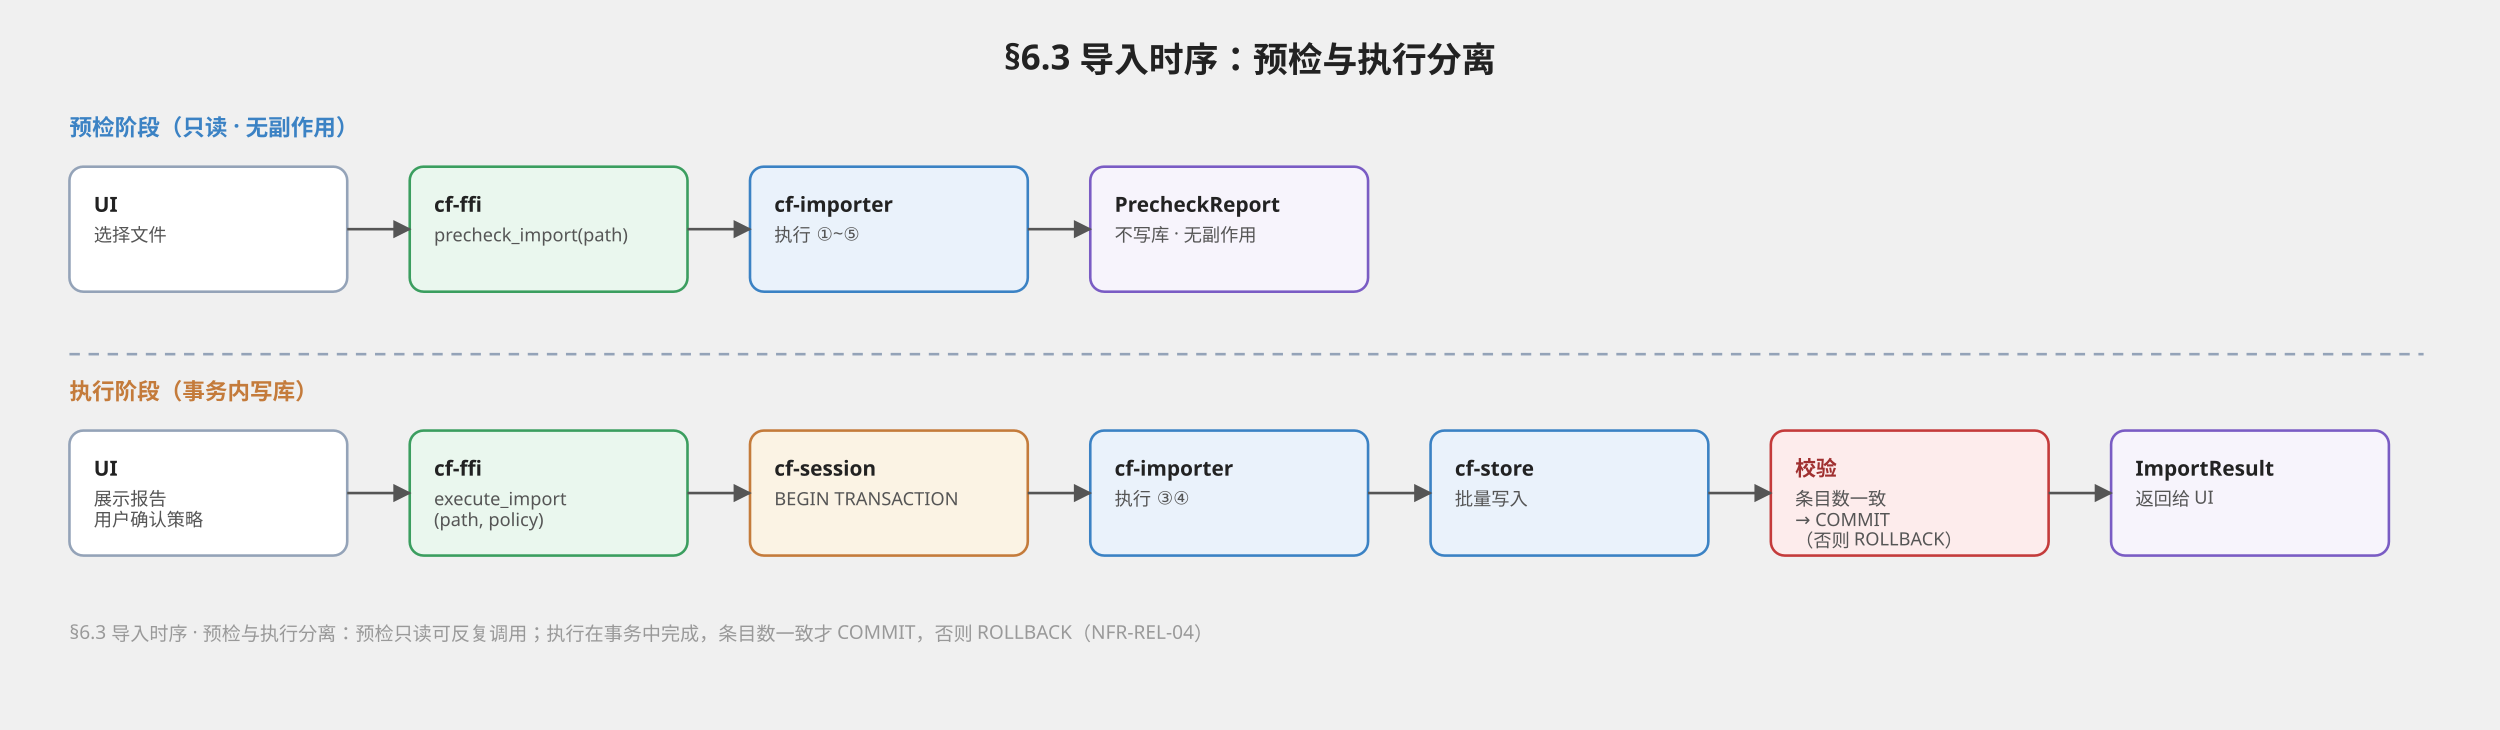
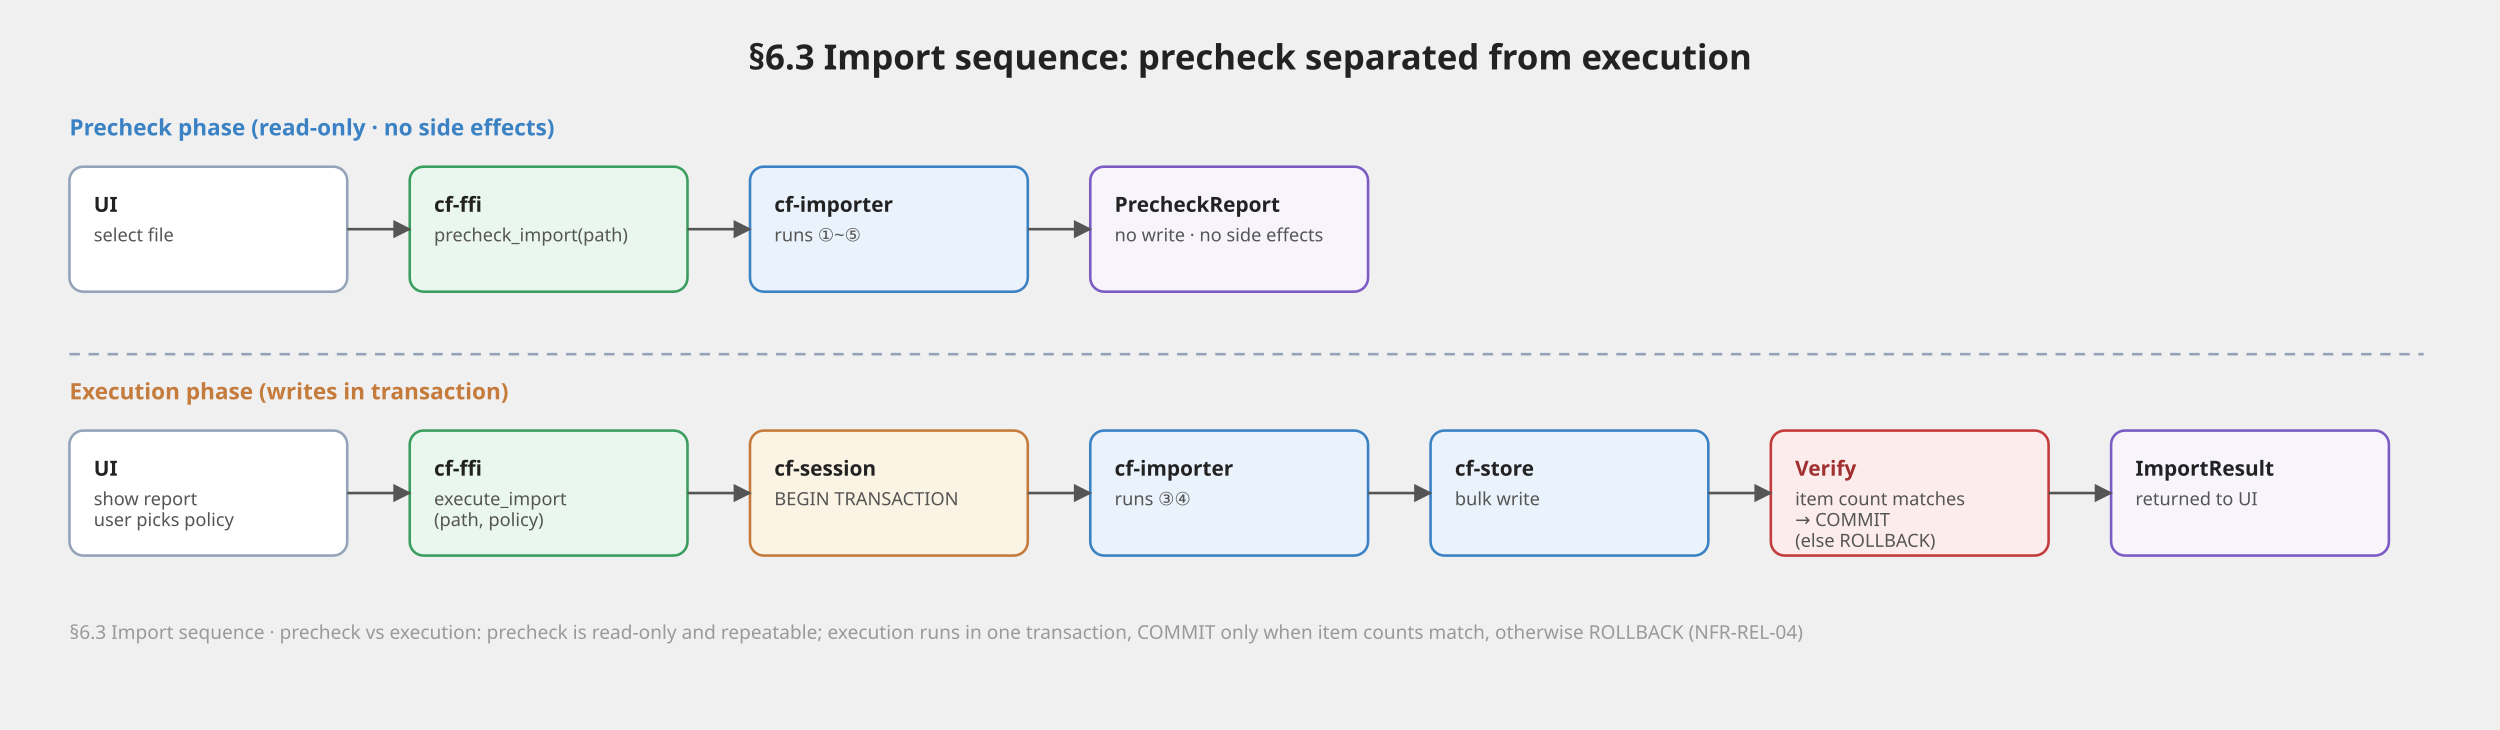
<svg xmlns="http://www.w3.org/2000/svg" viewBox="0 0 1440 420" font-family="PingFang SC, Hiragino Sans GB, Microsoft YaHei, sans-serif">
  <defs>
    <marker id="arr" viewBox="0 0 10 10" refX="9" refY="5" markerWidth="7" markerHeight="7" orient="auto-start-reverse">
      <path d="M 0 0 L 10 5 L 0 10 z" fill="#555" />
    </marker>
  </defs>
-   <text x="720" y="40" text-anchor="middle" font-size="20" font-weight="bold" fill="#222">§6.3 导入时序：预检与执行分离</text>
-   <text x="40" y="78" font-size="13" font-weight="bold" fill="#3B82C4">预检阶段（只读 · 无副作用）</text>
+   <text x="720" y="40" text-anchor="middle" font-size="20" font-weight="bold" fill="#222">§6.3 Import sequence: precheck separated from execution</text>
+   <text x="40" y="78" font-size="13" font-weight="bold" fill="#3B82C4">Precheck phase (read-only · no side effects)</text>
  <rect x="40" y="96" width="160" height="72" rx="8" fill="#FFFFFF" stroke="#94A3B8" stroke-width="1.5" />
  <text x="54" y="122" font-size="12" font-weight="bold" fill="#222">UI</text>
-   <text x="54" y="139" font-size="10.5" fill="#555">选择文件</text>
+   <text x="54" y="139" font-size="10.5" fill="#555">select file</text>
  <rect x="236" y="96" width="160" height="72" rx="8" fill="#EAF7EE" stroke="#3B9E5F" stroke-width="1.5" />
  <text x="250" y="122" font-size="12" font-weight="bold" fill="#222">cf-ffi</text>
  <text x="250" y="139" font-size="10.5" fill="#555">precheck_import(path)</text>
  <rect x="432" y="96" width="160" height="72" rx="8" fill="#EAF2FB" stroke="#3B82C4" stroke-width="1.5" />
  <text x="446" y="122" font-size="12" font-weight="bold" fill="#222">cf-importer</text>
-   <text x="446" y="139" font-size="10.5" fill="#555">执行 ①~⑤</text>
+   <text x="446" y="139" font-size="10.5" fill="#555">runs ①~⑤</text>
  <rect x="628" y="96" width="160" height="72" rx="8" fill="#F7F4FC" stroke="#7A5CC4" stroke-width="1.5" />
  <text x="642" y="122" font-size="12" font-weight="bold" fill="#222">PrecheckReport</text>
-   <text x="642" y="139" font-size="10.5" fill="#555">不写库 · 无副作用</text>
+   <text x="642" y="139" font-size="10.5" fill="#555">no write · no side effects</text>
  <line x1="200" y1="132" x2="236" y2="132" stroke="#555" stroke-width="1.5" marker-end="url(#arr)" />
  <line x1="396" y1="132" x2="432" y2="132" stroke="#555" stroke-width="1.5" marker-end="url(#arr)" />
  <line x1="592" y1="132" x2="628" y2="132" stroke="#555" stroke-width="1.5" marker-end="url(#arr)" />
  <line x1="40" y1="204" x2="1396" y2="204" stroke="#94A3B8" stroke-width="1.5" stroke-dasharray="6 5" />
-   <text x="40" y="230" font-size="13" font-weight="bold" fill="#C47B3B">执行阶段（事务内写库）</text>
+   <text x="40" y="230" font-size="13" font-weight="bold" fill="#C47B3B">Execution phase (writes in transaction)</text>
  <rect x="40" y="248" width="160" height="72" rx="8" fill="#FFFFFF" stroke="#94A3B8" stroke-width="1.5" />
  <text x="54" y="274" font-size="12" font-weight="bold" fill="#222">UI</text>
-   <text x="54" y="291" font-size="10.5" fill="#555">展示报告</text>
-   <text x="54" y="303" font-size="10.5" fill="#555">用户确认策略</text>
+   <text x="54" y="291" font-size="10.5" fill="#555">show report</text>
+   <text x="54" y="303" font-size="10.5" fill="#555">user picks policy</text>
  <rect x="236" y="248" width="160" height="72" rx="8" fill="#EAF7EE" stroke="#3B9E5F" stroke-width="1.5" />
  <text x="250" y="274" font-size="12" font-weight="bold" fill="#222">cf-ffi</text>
  <text x="250" y="291" font-size="10.5" fill="#555">execute_import</text>
  <text x="250" y="303" font-size="10.5" fill="#555">(path, policy)</text>
  <rect x="432" y="248" width="160" height="72" rx="8" fill="#FBF3E4" stroke="#C47B3B" stroke-width="1.5" />
  <text x="446" y="274" font-size="12" font-weight="bold" fill="#222">cf-session</text>
  <text x="446" y="291" font-size="10.5" fill="#555">BEGIN TRANSACTION</text>
  <rect x="628" y="248" width="160" height="72" rx="8" fill="#EAF2FB" stroke="#3B82C4" stroke-width="1.5" />
  <text x="642" y="274" font-size="12" font-weight="bold" fill="#222">cf-importer</text>
-   <text x="642" y="291" font-size="10.5" fill="#555">执行 ③④</text>
+   <text x="642" y="291" font-size="10.5" fill="#555">runs ③④</text>
  <rect x="824" y="248" width="160" height="72" rx="8" fill="#EAF2FB" stroke="#3B82C4" stroke-width="1.5" />
  <text x="838" y="274" font-size="12" font-weight="bold" fill="#222">cf-store</text>
-   <text x="838" y="291" font-size="10.5" fill="#555">批量写入</text>
+   <text x="838" y="291" font-size="10.5" fill="#555">bulk write</text>
  <rect x="1020" y="248" width="160" height="72" rx="8" fill="#FDECEC" stroke="#C43B3B" stroke-width="1.5" />
-   <text x="1034" y="274" font-size="12" font-weight="bold" fill="#A03030">校验</text>
-   <text x="1034" y="291" font-size="10.5" fill="#555">条目数一致</text>
+   <text x="1034" y="274" font-size="12" font-weight="bold" fill="#A03030">Verify</text>
+   <text x="1034" y="291" font-size="10.5" fill="#555">item count matches</text>
  <text x="1034" y="303" font-size="10.5" fill="#555">→ COMMIT</text>
-   <text x="1034" y="315" font-size="10.5" fill="#555">（否则 ROLLBACK）</text>
+   <text x="1034" y="315" font-size="10.5" fill="#555">(else ROLLBACK)</text>
  <rect x="1216" y="248" width="160" height="72" rx="8" fill="#F7F4FC" stroke="#7A5CC4" stroke-width="1.5" />
  <text x="1230" y="274" font-size="12" font-weight="bold" fill="#222">ImportResult</text>
-   <text x="1230" y="291" font-size="10.5" fill="#555">返回给 UI</text>
+   <text x="1230" y="291" font-size="10.5" fill="#555">returned to UI</text>
  <line x1="200" y1="284" x2="236" y2="284" stroke="#555" stroke-width="1.5" marker-end="url(#arr)" />
  <line x1="396" y1="284" x2="432" y2="284" stroke="#555" stroke-width="1.5" marker-end="url(#arr)" />
  <line x1="592" y1="284" x2="628" y2="284" stroke="#555" stroke-width="1.5" marker-end="url(#arr)" />
  <line x1="788" y1="284" x2="824" y2="284" stroke="#555" stroke-width="1.5" marker-end="url(#arr)" />
  <line x1="984" y1="284" x2="1020" y2="284" stroke="#555" stroke-width="1.5" marker-end="url(#arr)" />
  <line x1="1180" y1="284" x2="1216" y2="284" stroke="#555" stroke-width="1.5" marker-end="url(#arr)" />
-   <text x="40" y="368" font-size="11" fill="#999">§6.3 导入时序 · 预检与执行分离：预检只读可反复调用；执行在事务中完成，条目数一致才 COMMIT，否则 ROLLBACK（NFR-REL-04）</text>
+   <text x="40" y="368" font-size="11" fill="#999">§6.3 Import sequence · precheck vs execution: precheck is read-only and repeatable; execution runs in one transaction, COMMIT only when item counts match, otherwise ROLLBACK (NFR-REL-04)</text>
</svg>
